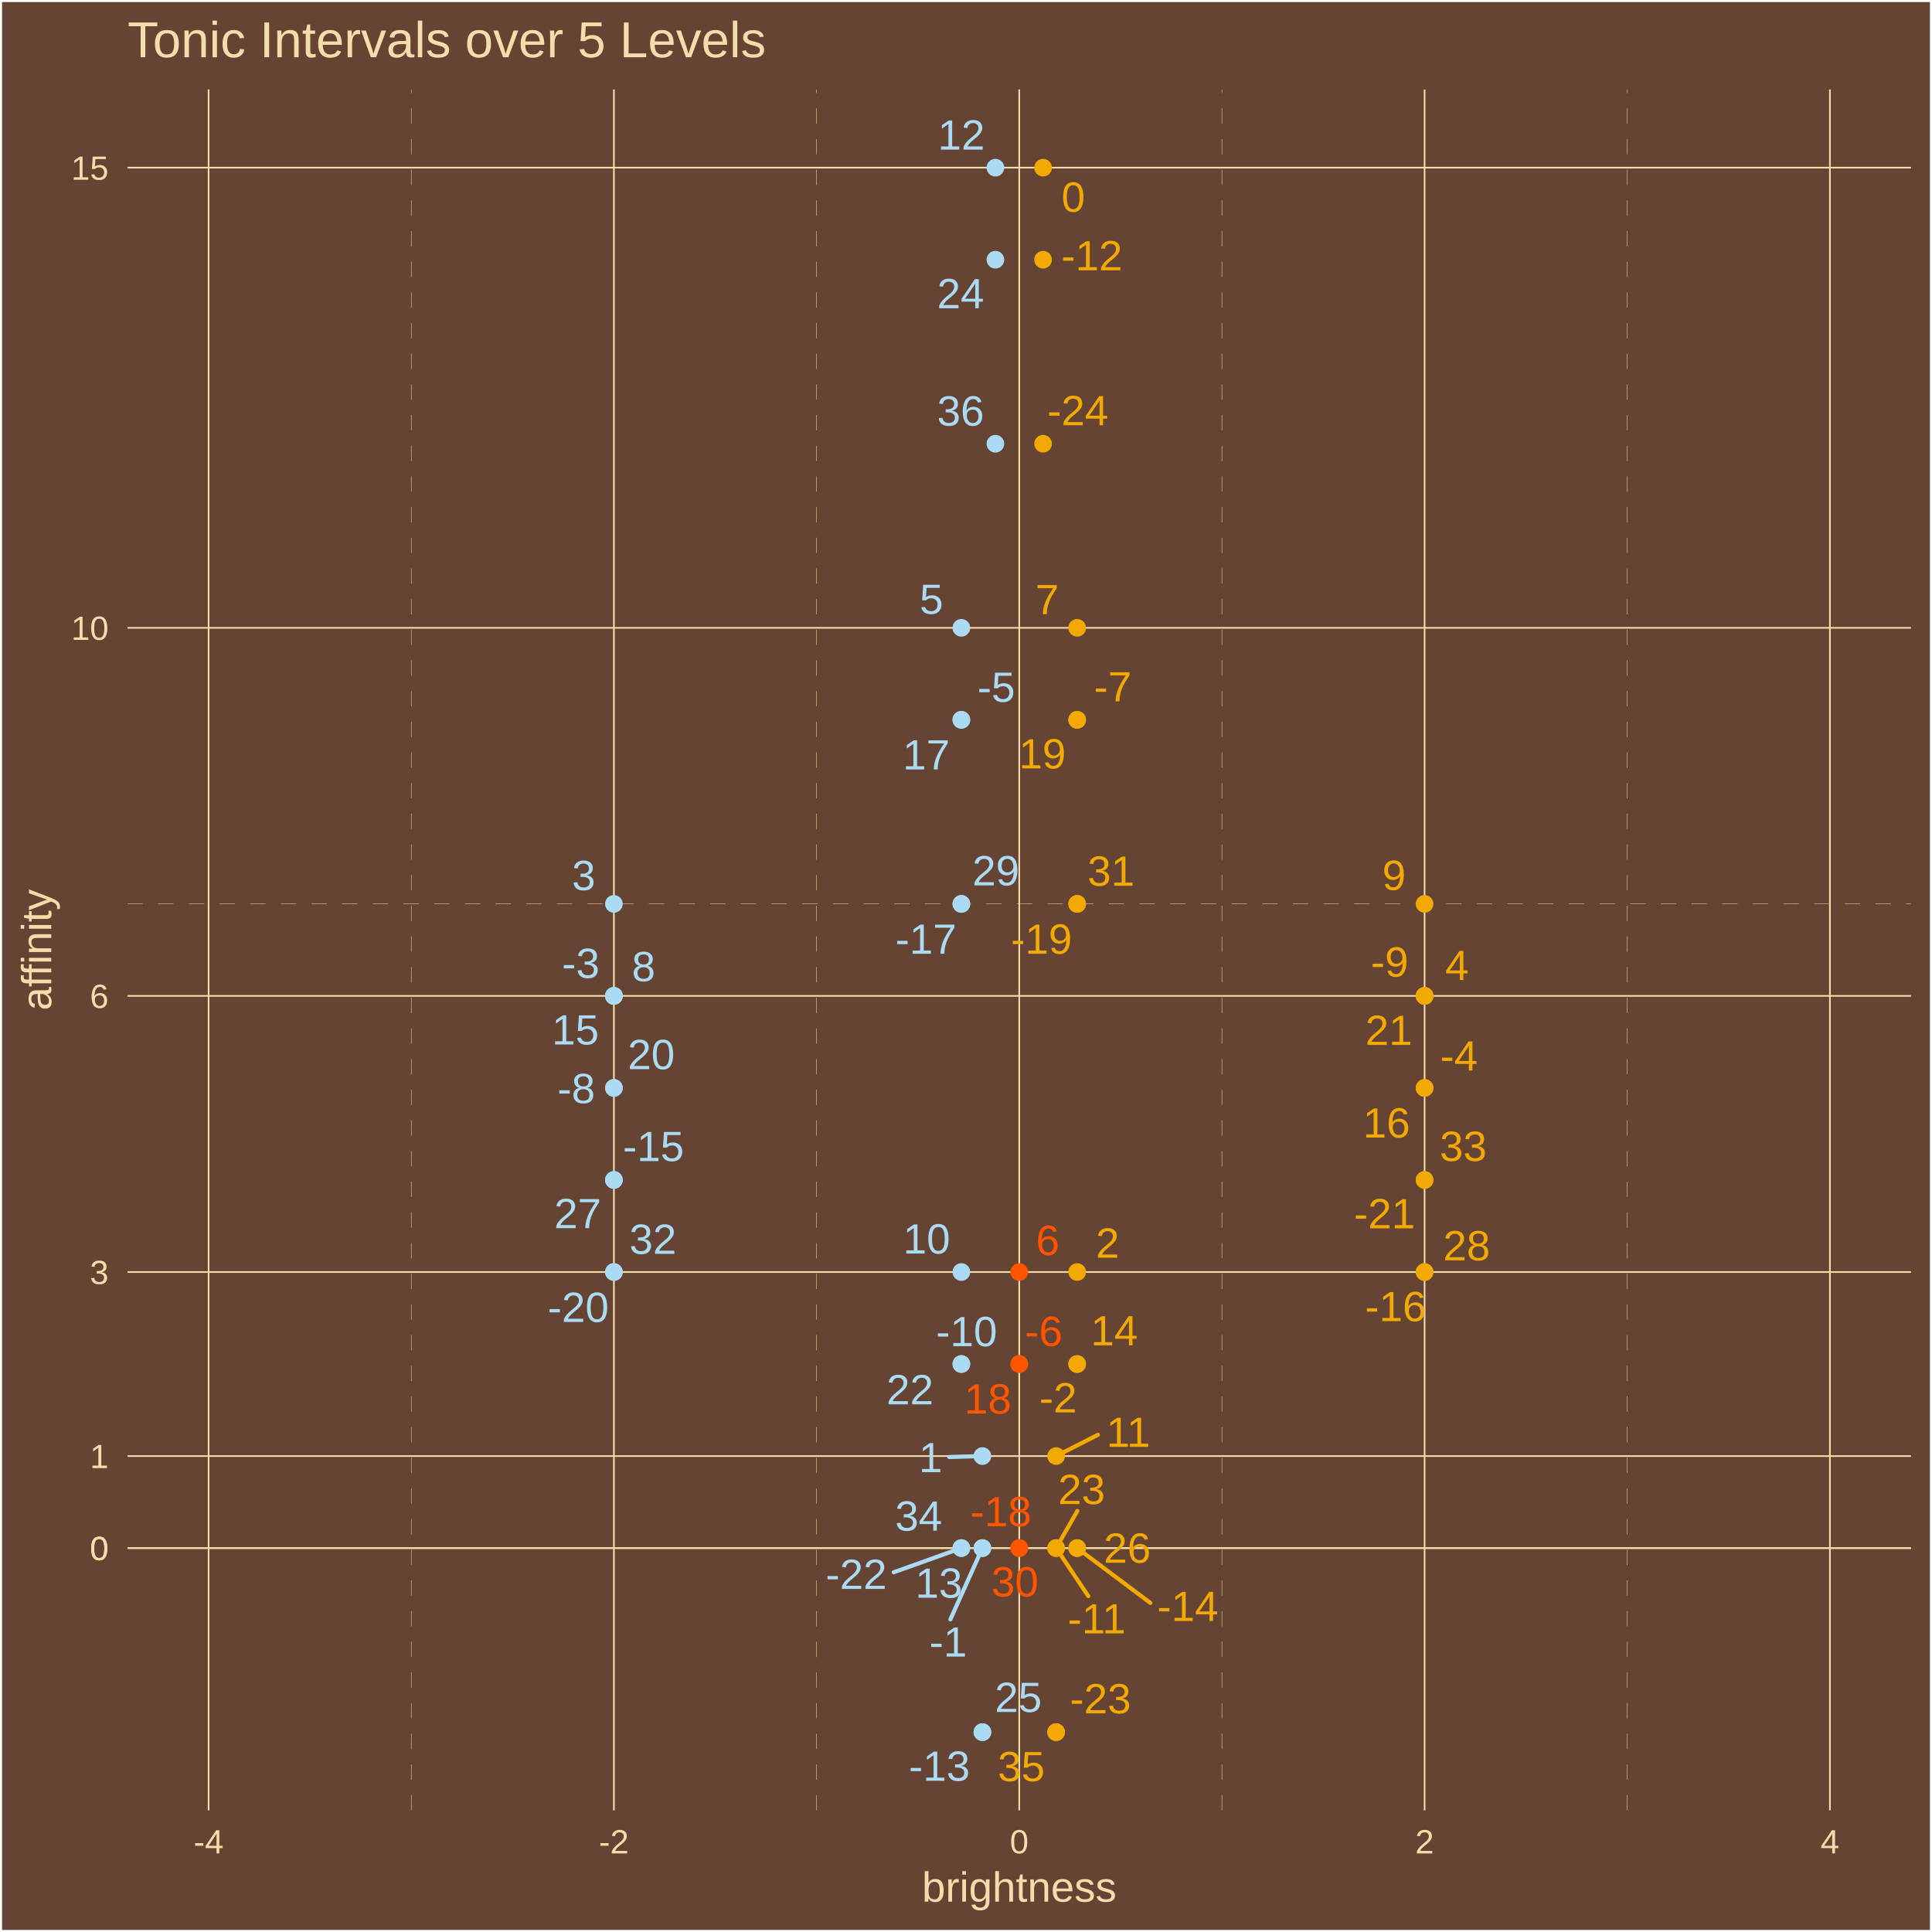
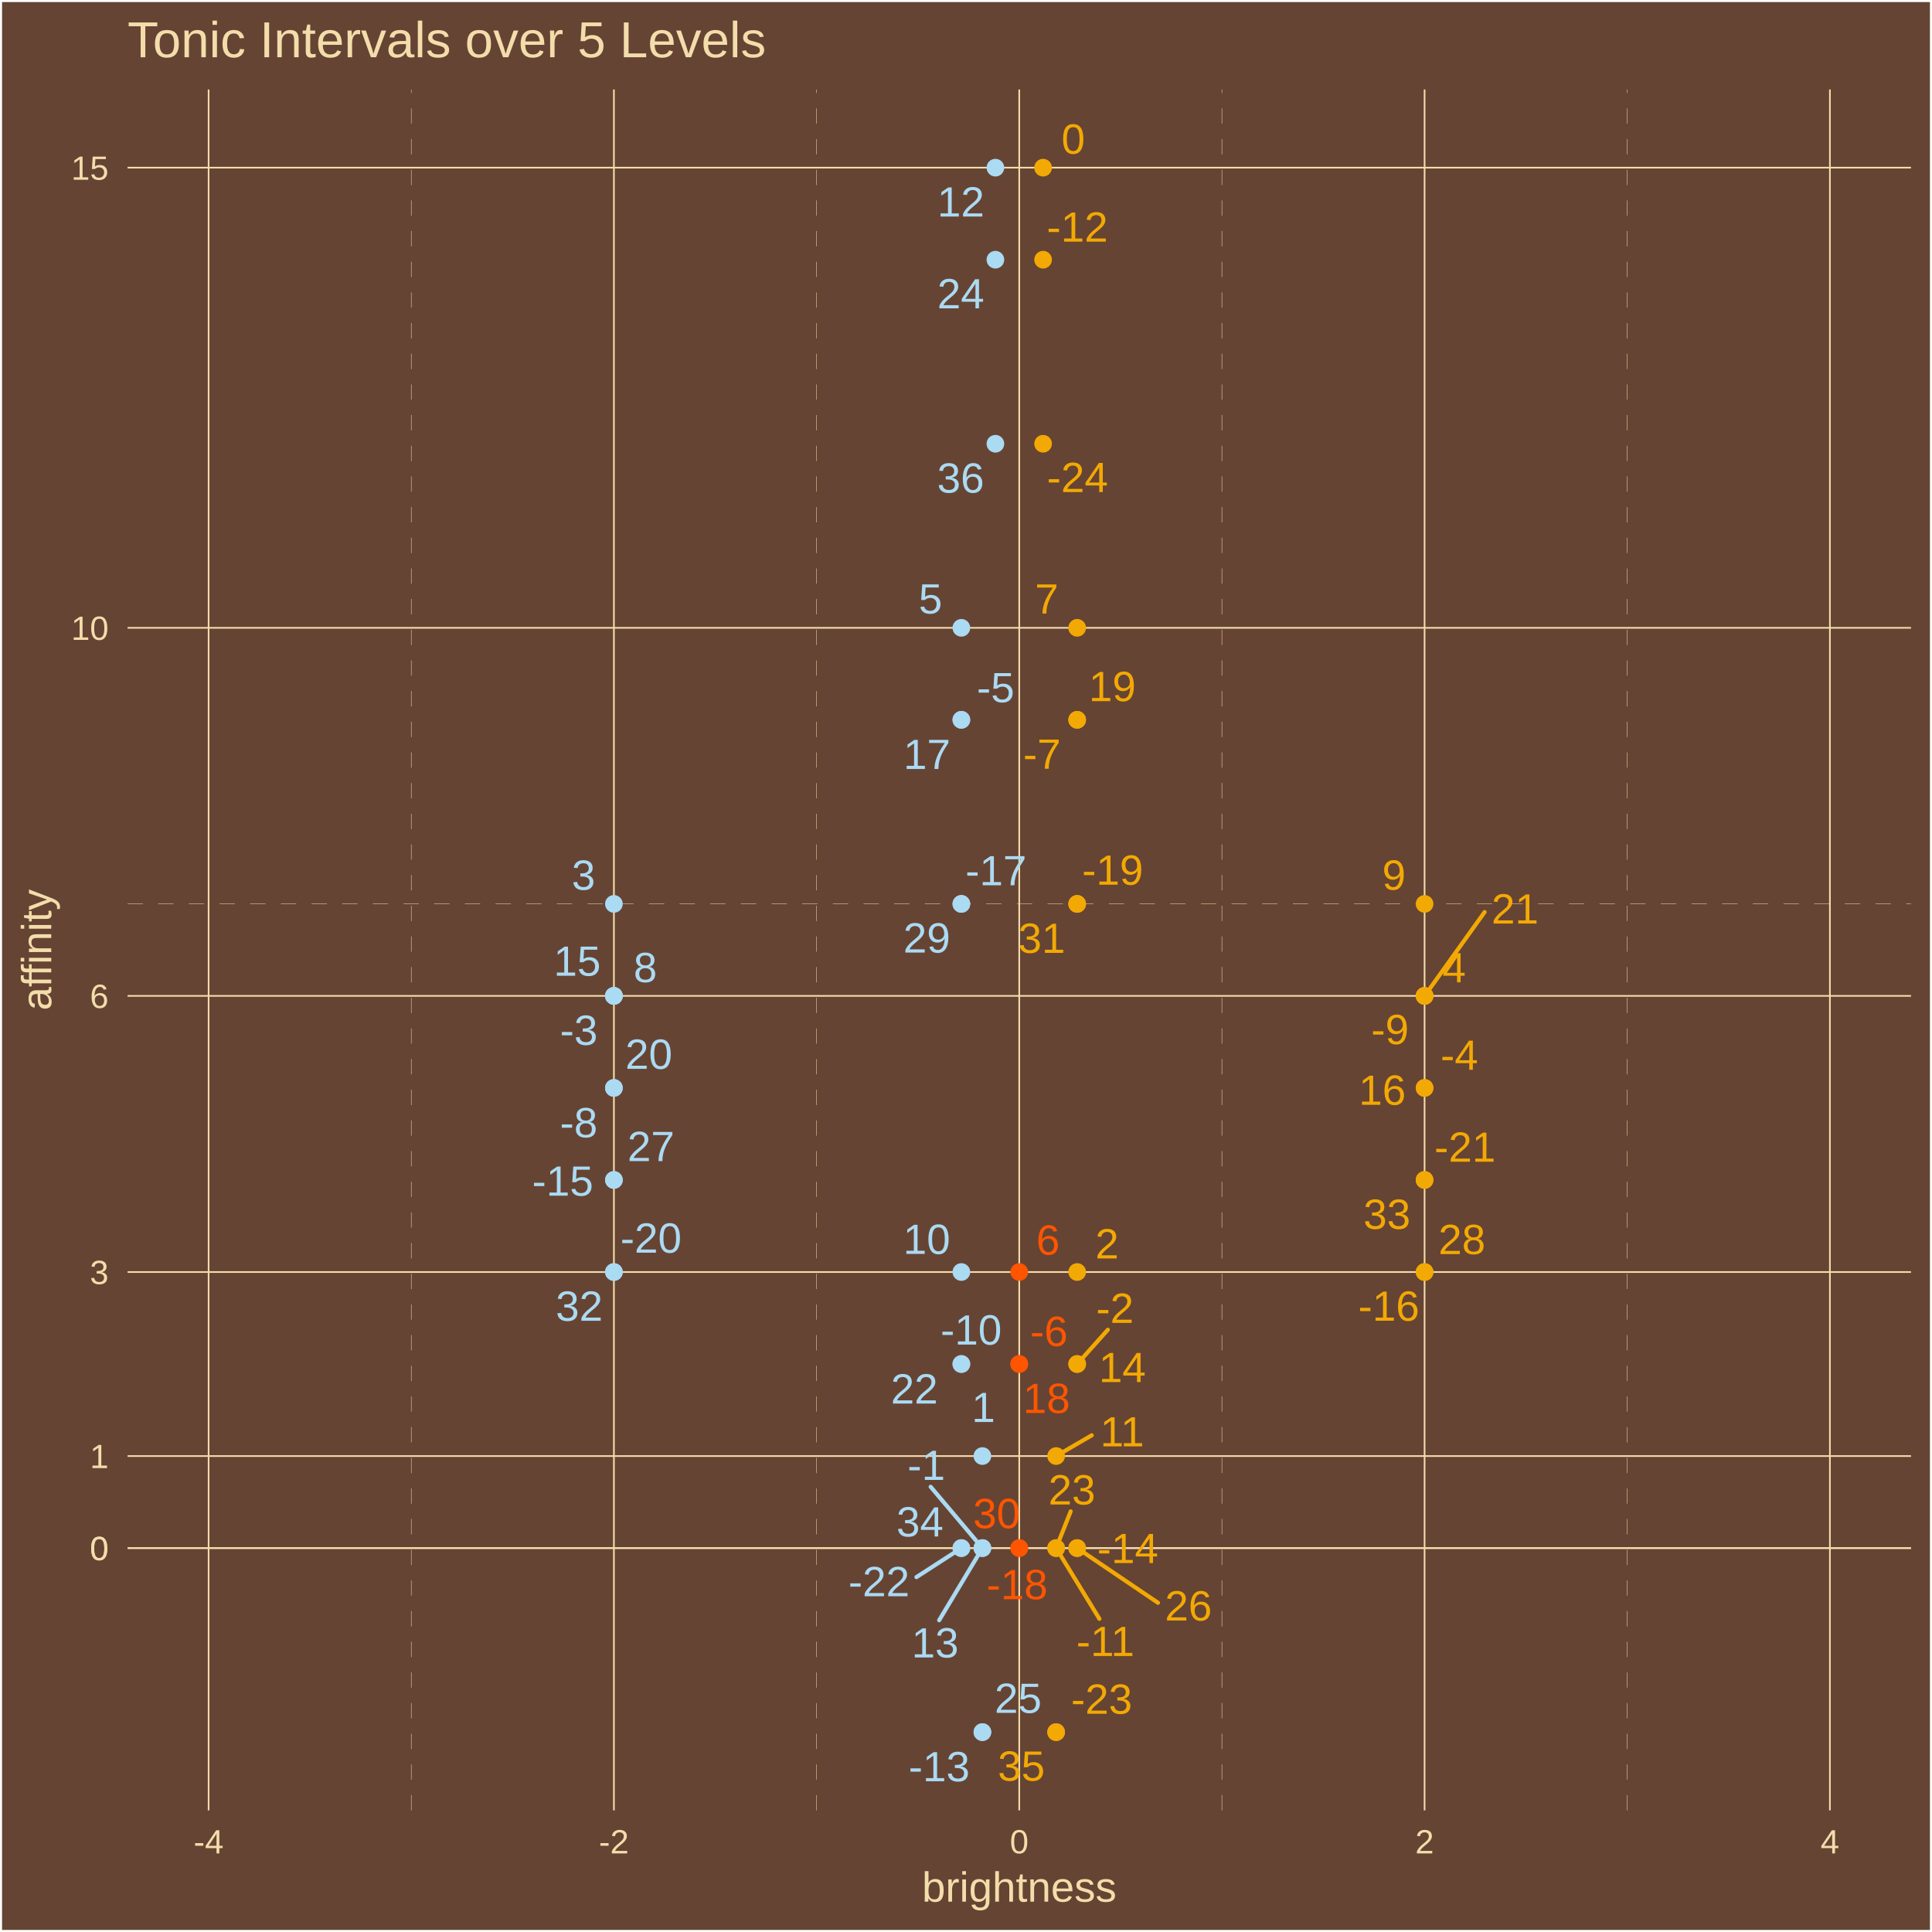
<svg xmlns="http://www.w3.org/2000/svg" class="svglite" width="504.00pt" height="504.00pt" viewBox="0 0 504.00 504.00">
  <defs>
    <style type="text/css">
    .svglite line, .svglite polyline, .svglite polygon, .svglite path, .svglite rect, .svglite circle {
      fill: none;
      stroke: #000000;
      stroke-linecap: round;
      stroke-linejoin: round;
      stroke-miterlimit: 10.00;
    }
    .svglite text {
      white-space: pre;
    }
  </style>
  </defs>
  <rect width="100%" height="100%" style="stroke: none; fill: #664433;" />
  <defs>
    <clipPath id="cpMC4wMHw1MDQuMDB8MC4wMHw1MDQuMDA=">
      <rect x="0.00" y="0.00" width="504.00" height="504.00" />
    </clipPath>
  </defs>
  <g clip-path="url(#cpMC4wMHw1MDQuMDB8MC4wMHw1MDQuMDA=)">
    <rect x="0.00" y="0" width="504.00" height="504.00" style="stroke-width: 1.07; stroke: #FFFFFF; fill: #664433;" />
  </g>
  <defs>
    <clipPath id="cpMzMuMjd8NDk4LjUyfDIzLjM0fDQ3Mi4yNw==">
      <rect x="33.27" y="23.34" width="465.25" height="448.93" />
    </clipPath>
  </defs>
  <g clip-path="url(#cpMzMuMjd8NDk4LjUyfDIzLjM0fDQ3Mi4yNw==)">
    <rect x="33.27" y="23.34" width="465.25" height="448.93" style="stroke-width: 1.07; stroke: none; fill: #664433;" />
    <polyline points="33.27,235.80 498.52,235.80 " style="stroke-width: 0.11; stroke: #F3DDAB; stroke-dasharray: 4.00,4.00; stroke-linecap: butt;" />
    <polyline points="107.29,472.27 107.29,23.34 " style="stroke-width: 0.11; stroke: #F3DDAB; stroke-dasharray: 4.00,4.00; stroke-linecap: butt;" />
    <polyline points="213.02,472.27 213.02,23.34 " style="stroke-width: 0.11; stroke: #F3DDAB; stroke-dasharray: 4.00,4.00; stroke-linecap: butt;" />
    <polyline points="318.76,472.27 318.76,23.34 " style="stroke-width: 0.11; stroke: #F3DDAB; stroke-dasharray: 4.00,4.00; stroke-linecap: butt;" />
    <polyline points="424.50,472.27 424.50,23.34 " style="stroke-width: 0.11; stroke: #F3DDAB; stroke-dasharray: 4.00,4.00; stroke-linecap: butt;" />
    <polyline points="33.27,403.85 498.52,403.85 " style="stroke-width: 0.43; stroke: #F3DDAB; stroke-linecap: butt;" />
    <polyline points="33.27,403.85 498.52,403.85 " style="stroke-width: 0.43; stroke: #F3DDAB; stroke-linecap: butt;" />
    <polyline points="33.27,379.84 498.52,379.84 " style="stroke-width: 0.43; stroke: #F3DDAB; stroke-linecap: butt;" />
    <polyline points="33.27,331.83 498.52,331.83 " style="stroke-width: 0.43; stroke: #F3DDAB; stroke-linecap: butt;" />
    <polyline points="33.27,259.80 498.52,259.80 " style="stroke-width: 0.43; stroke: #F3DDAB; stroke-linecap: butt;" />
    <polyline points="33.27,163.78 498.52,163.78 " style="stroke-width: 0.43; stroke: #F3DDAB; stroke-linecap: butt;" />
    <polyline points="33.27,43.74 498.52,43.74 " style="stroke-width: 0.43; stroke: #F3DDAB; stroke-linecap: butt;" />
    <polyline points="54.42,472.27 54.42,23.34 " style="stroke-width: 0.43; stroke: #F3DDAB; stroke-linecap: butt;" />
    <polyline points="160.15,472.27 160.15,23.34 " style="stroke-width: 0.43; stroke: #F3DDAB; stroke-linecap: butt;" />
    <polyline points="265.89,472.27 265.89,23.34 " style="stroke-width: 0.43; stroke: #F3DDAB; stroke-linecap: butt;" />
    <polyline points="371.63,472.27 371.63,23.34 " style="stroke-width: 0.43; stroke: #F3DDAB; stroke-linecap: butt;" />
    <polyline points="477.37,472.27 477.37,23.34 " style="stroke-width: 0.43; stroke: #F3DDAB; stroke-linecap: butt;" />
    <circle cx="272.11" cy="115.76" r="1.95" style="stroke-width: 0.71; stroke: #F3A904; fill: #F3A904;" />
    <circle cx="275.51" cy="451.86" r="1.95" style="stroke-width: 0.71; stroke: #F3A904; fill: #F3A904;" />
    <circle cx="250.79" cy="403.85" r="1.95" style="stroke-width: 0.71; stroke: #ABDAF3; fill: #ABDAF3;" />
    <circle cx="371.63" cy="307.82" r="1.95" style="stroke-width: 0.71; stroke: #F3A904; fill: #F3A904;" />
    <circle cx="160.15" cy="331.83" r="1.95" style="stroke-width: 0.71; stroke: #ABDAF3; fill: #ABDAF3;" />
    <circle cx="281.00" cy="235.80" r="1.95" style="stroke-width: 0.71; stroke: #F3A904; fill: #F3A904;" />
    <circle cx="265.89" cy="403.85" r="1.95" style="stroke-width: 0.71; stroke: #FF5500; fill: #FF5500;" />
    <circle cx="250.79" cy="235.80" r="1.95" style="stroke-width: 0.71; stroke: #ABDAF3; fill: #ABDAF3;" />
    <circle cx="371.63" cy="331.83" r="1.95" style="stroke-width: 0.71; stroke: #F3A904; fill: #F3A904;" />
    <circle cx="160.15" cy="307.82" r="1.95" style="stroke-width: 0.71; stroke: #ABDAF3; fill: #ABDAF3;" />
    <circle cx="281.00" cy="403.85" r="1.95" style="stroke-width: 0.71; stroke: #F3A904; fill: #F3A904;" />
    <circle cx="256.28" cy="451.86" r="1.95" style="stroke-width: 0.71; stroke: #ABDAF3; fill: #ABDAF3;" />
    <circle cx="272.11" cy="67.75" r="1.95" style="stroke-width: 0.71; stroke: #F3A904; fill: #F3A904;" />
    <circle cx="275.51" cy="403.85" r="1.95" style="stroke-width: 0.71; stroke: #F3A904; fill: #F3A904;" />
    <circle cx="250.79" cy="355.83" r="1.95" style="stroke-width: 0.71; stroke: #ABDAF3; fill: #ABDAF3;" />
    <circle cx="371.63" cy="259.80" r="1.95" style="stroke-width: 0.71; stroke: #F3A904; fill: #F3A904;" />
    <circle cx="160.15" cy="283.81" r="1.95" style="stroke-width: 0.71; stroke: #ABDAF3; fill: #ABDAF3;" />
    <circle cx="281.00" cy="187.78" r="1.95" style="stroke-width: 0.71; stroke: #F3A904; fill: #F3A904;" />
    <circle cx="265.89" cy="355.83" r="1.95" style="stroke-width: 0.71; stroke: #FF5500; fill: #FF5500;" />
    <circle cx="250.79" cy="187.78" r="1.95" style="stroke-width: 0.71; stroke: #ABDAF3; fill: #ABDAF3;" />
    <circle cx="371.63" cy="283.81" r="1.95" style="stroke-width: 0.71; stroke: #F3A904; fill: #F3A904;" />
    <circle cx="160.15" cy="259.80" r="1.95" style="stroke-width: 0.71; stroke: #ABDAF3; fill: #ABDAF3;" />
    <circle cx="281.00" cy="355.83" r="1.95" style="stroke-width: 0.71; stroke: #F3A904; fill: #F3A904;" />
    <circle cx="256.28" cy="403.85" r="1.95" style="stroke-width: 0.71; stroke: #ABDAF3; fill: #ABDAF3;" />
    <circle cx="272.11" cy="43.74" r="1.95" style="stroke-width: 0.71; stroke: #F3A904; fill: #F3A904;" />
    <circle cx="256.28" cy="379.84" r="1.95" style="stroke-width: 0.71; stroke: #ABDAF3; fill: #ABDAF3;" />
    <circle cx="281.00" cy="331.83" r="1.95" style="stroke-width: 0.71; stroke: #F3A904; fill: #F3A904;" />
    <circle cx="160.15" cy="235.80" r="1.95" style="stroke-width: 0.71; stroke: #ABDAF3; fill: #ABDAF3;" />
    <circle cx="371.63" cy="259.80" r="1.95" style="stroke-width: 0.71; stroke: #F3A904; fill: #F3A904;" />
    <circle cx="250.79" cy="163.78" r="1.95" style="stroke-width: 0.71; stroke: #ABDAF3; fill: #ABDAF3;" />
    <circle cx="265.89" cy="331.83" r="1.95" style="stroke-width: 0.71; stroke: #FF5500; fill: #FF5500;" />
    <circle cx="281.00" cy="163.78" r="1.95" style="stroke-width: 0.71; stroke: #F3A904; fill: #F3A904;" />
    <circle cx="160.15" cy="259.80" r="1.95" style="stroke-width: 0.71; stroke: #ABDAF3; fill: #ABDAF3;" />
    <circle cx="371.63" cy="235.80" r="1.95" style="stroke-width: 0.71; stroke: #F3A904; fill: #F3A904;" />
    <circle cx="250.79" cy="331.83" r="1.95" style="stroke-width: 0.71; stroke: #ABDAF3; fill: #ABDAF3;" />
    <circle cx="275.51" cy="379.84" r="1.95" style="stroke-width: 0.71; stroke: #F3A904; fill: #F3A904;" />
    <circle cx="259.67" cy="43.74" r="1.95" style="stroke-width: 0.71; stroke: #ABDAF3; fill: #ABDAF3;" />
    <circle cx="256.28" cy="403.85" r="1.95" style="stroke-width: 0.71; stroke: #ABDAF3; fill: #ABDAF3;" />
    <circle cx="281.00" cy="355.83" r="1.95" style="stroke-width: 0.71; stroke: #F3A904; fill: #F3A904;" />
    <circle cx="160.15" cy="259.80" r="1.95" style="stroke-width: 0.71; stroke: #ABDAF3; fill: #ABDAF3;" />
    <circle cx="371.63" cy="283.81" r="1.95" style="stroke-width: 0.71; stroke: #F3A904; fill: #F3A904;" />
    <circle cx="250.79" cy="187.78" r="1.95" style="stroke-width: 0.71; stroke: #ABDAF3; fill: #ABDAF3;" />
    <circle cx="265.89" cy="355.83" r="1.95" style="stroke-width: 0.71; stroke: #FF5500; fill: #FF5500;" />
    <circle cx="281.00" cy="187.78" r="1.95" style="stroke-width: 0.71; stroke: #F3A904; fill: #F3A904;" />
    <circle cx="160.15" cy="283.81" r="1.95" style="stroke-width: 0.71; stroke: #ABDAF3; fill: #ABDAF3;" />
    <circle cx="371.63" cy="259.80" r="1.95" style="stroke-width: 0.71; stroke: #F3A904; fill: #F3A904;" />
    <circle cx="250.79" cy="355.83" r="1.95" style="stroke-width: 0.71; stroke: #ABDAF3; fill: #ABDAF3;" />
    <circle cx="275.51" cy="403.85" r="1.95" style="stroke-width: 0.71; stroke: #F3A904; fill: #F3A904;" />
    <circle cx="259.67" cy="67.75" r="1.95" style="stroke-width: 0.71; stroke: #ABDAF3; fill: #ABDAF3;" />
    <circle cx="256.28" cy="451.86" r="1.95" style="stroke-width: 0.71; stroke: #ABDAF3; fill: #ABDAF3;" />
    <circle cx="281.00" cy="403.85" r="1.95" style="stroke-width: 0.71; stroke: #F3A904; fill: #F3A904;" />
    <circle cx="160.15" cy="307.82" r="1.95" style="stroke-width: 0.71; stroke: #ABDAF3; fill: #ABDAF3;" />
    <circle cx="371.63" cy="331.83" r="1.95" style="stroke-width: 0.71; stroke: #F3A904; fill: #F3A904;" />
    <circle cx="250.79" cy="235.80" r="1.95" style="stroke-width: 0.71; stroke: #ABDAF3; fill: #ABDAF3;" />
    <circle cx="265.89" cy="403.85" r="1.95" style="stroke-width: 0.71; stroke: #FF5500; fill: #FF5500;" />
    <circle cx="281.00" cy="235.80" r="1.95" style="stroke-width: 0.71; stroke: #F3A904; fill: #F3A904;" />
    <circle cx="160.15" cy="331.83" r="1.95" style="stroke-width: 0.71; stroke: #ABDAF3; fill: #ABDAF3;" />
    <circle cx="371.63" cy="307.82" r="1.95" style="stroke-width: 0.71; stroke: #F3A904; fill: #F3A904;" />
    <circle cx="250.79" cy="403.85" r="1.95" style="stroke-width: 0.71; stroke: #ABDAF3; fill: #ABDAF3;" />
    <circle cx="275.51" cy="451.86" r="1.95" style="stroke-width: 0.71; stroke: #F3A904; fill: #F3A904;" />
    <circle cx="259.67" cy="115.76" r="1.95" style="stroke-width: 0.71; stroke: #ABDAF3; fill: #ABDAF3;" />
-     <line x1="233.14" y1="410.16" x2="249.72" y2="404.23" style="stroke-width: 1.07; stroke: #ABDAF3;" />
-     <line x1="300.09" y1="418.15" x2="281.90" y2="404.52" style="stroke-width: 1.07; stroke: #F3A904;" />
-     <line x1="283.91" y1="416.38" x2="276.13" y2="404.77" style="stroke-width: 1.07; stroke: #F3A904;" />
-     <line x1="247.93" y1="422.44" x2="255.83" y2="404.86" style="stroke-width: 1.07; stroke: #ABDAF3;" />
-     <line x1="247.63" y1="380.09" x2="255.14" y2="379.87" style="stroke-width: 1.07; stroke: #ABDAF3;" />
-     <line x1="286.41" y1="374.30" x2="276.52" y2="379.33" style="stroke-width: 1.07; stroke: #F3A904;" />
-     <line x1="281.05" y1="394.16" x2="276.06" y2="402.88" style="stroke-width: 1.07; stroke: #F3A904;" />
-     <text x="281.17" y="110.93" text-anchor="middle" style="font-size: 11.04px;fill: #F3A904; font-family: &quot;Arial&quot;;" textLength="15.94px" lengthAdjust="spacingAndGlyphs">-24</text>
-     <text x="287.07" y="446.96" text-anchor="middle" style="font-size: 11.04px;fill: #F3A904; font-family: &quot;Arial&quot;;" textLength="15.94px" lengthAdjust="spacingAndGlyphs">-23</text>
-     <text x="223.37" y="414.51" text-anchor="middle" style="font-size: 11.04px;fill: #ABDAF3; font-family: &quot;Arial&quot;;" textLength="15.94px" lengthAdjust="spacingAndGlyphs">-22</text>
-     <text x="361.18" y="320.43" text-anchor="middle" style="font-size: 11.04px;fill: #F3A904; font-family: &quot;Arial&quot;;" textLength="15.94px" lengthAdjust="spacingAndGlyphs">-21</text>
-     <text x="150.84" y="344.85" text-anchor="middle" style="font-size: 11.04px;fill: #ABDAF3; font-family: &quot;Arial&quot;;" textLength="15.94px" lengthAdjust="spacingAndGlyphs">-20</text>
-     <text x="271.70" y="248.80" text-anchor="middle" style="font-size: 11.04px;fill: #F3A904; font-family: &quot;Arial&quot;;" textLength="15.94px" lengthAdjust="spacingAndGlyphs">-19</text>
-     <text x="261.10" y="398.15" text-anchor="middle" style="font-size: 11.04px;fill: #FF5500; font-family: &quot;Arial&quot;;" textLength="15.94px" lengthAdjust="spacingAndGlyphs">-18</text>
-     <text x="241.54" y="248.80" text-anchor="middle" style="font-size: 11.04px;fill: #ABDAF3; font-family: &quot;Arial&quot;;" textLength="15.94px" lengthAdjust="spacingAndGlyphs">-17</text>
-     <text x="364.06" y="344.66" text-anchor="middle" style="font-size: 11.04px;fill: #F3A904; font-family: &quot;Arial&quot;;" textLength="15.94px" lengthAdjust="spacingAndGlyphs">-16</text>
-     <text x="170.46" y="302.88" text-anchor="middle" style="font-size: 11.04px;fill: #ABDAF3; font-family: &quot;Arial&quot;;" textLength="15.94px" lengthAdjust="spacingAndGlyphs">-15</text>
-     <text x="309.86" y="422.87" text-anchor="middle" style="font-size: 11.04px;fill: #F3A904; font-family: &quot;Arial&quot;;" textLength="15.94px" lengthAdjust="spacingAndGlyphs">-14</text>
-     <text x="245.06" y="464.55" text-anchor="middle" style="font-size: 11.04px;fill: #ABDAF3; font-family: &quot;Arial&quot;;" textLength="15.94px" lengthAdjust="spacingAndGlyphs">-13</text>
-     <text x="284.83" y="70.52" text-anchor="middle" style="font-size: 11.04px;fill: #F3A904; font-family: &quot;Arial&quot;;" textLength="15.94px" lengthAdjust="spacingAndGlyphs">-12</text>
-     <text x="286.09" y="426.10" text-anchor="middle" style="font-size: 11.04px;fill: #F3A904; font-family: &quot;Arial&quot;;" textLength="15.94px" lengthAdjust="spacingAndGlyphs">-11</text>
-     <text x="252.15" y="351.18" text-anchor="middle" style="font-size: 11.04px;fill: #ABDAF3; font-family: &quot;Arial&quot;;" textLength="15.94px" lengthAdjust="spacingAndGlyphs">-10</text>
-     <text x="362.51" y="254.77" text-anchor="middle" style="font-size: 11.04px;fill: #F3A904; font-family: &quot;Arial&quot;;" textLength="9.81px" lengthAdjust="spacingAndGlyphs">-9</text>
-     <text x="150.34" y="287.77" text-anchor="middle" style="font-size: 11.04px;fill: #ABDAF3; font-family: &quot;Arial&quot;;" textLength="9.81px" lengthAdjust="spacingAndGlyphs">-8</text>
-     <text x="290.28" y="182.97" text-anchor="middle" style="font-size: 11.04px;fill: #F3A904; font-family: &quot;Arial&quot;;" textLength="9.81px" lengthAdjust="spacingAndGlyphs">-7</text>
-     <text x="272.26" y="351.14" text-anchor="middle" style="font-size: 11.04px;fill: #FF5500; font-family: &quot;Arial&quot;;" textLength="9.81px" lengthAdjust="spacingAndGlyphs">-6</text>
-     <text x="259.88" y="183.08" text-anchor="middle" style="font-size: 11.04px;fill: #ABDAF3; font-family: &quot;Arial&quot;;" textLength="9.81px" lengthAdjust="spacingAndGlyphs">-5</text>
-     <text x="380.59" y="279.27" text-anchor="middle" style="font-size: 11.04px;fill: #F3A904; font-family: &quot;Arial&quot;;" textLength="9.81px" lengthAdjust="spacingAndGlyphs">-4</text>
-     <text x="151.50" y="255.12" text-anchor="middle" style="font-size: 11.04px;fill: #ABDAF3; font-family: &quot;Arial&quot;;" textLength="9.81px" lengthAdjust="spacingAndGlyphs">-3</text>
-     <text x="276.03" y="368.46" text-anchor="middle" style="font-size: 11.04px;fill: #F3A904; font-family: &quot;Arial&quot;;" textLength="9.81px" lengthAdjust="spacingAndGlyphs">-2</text>
-     <text x="247.34" y="432.15" text-anchor="middle" style="font-size: 11.04px;fill: #ABDAF3; font-family: &quot;Arial&quot;;" textLength="9.81px" lengthAdjust="spacingAndGlyphs">-1</text>
-     <text x="279.98" y="55.24" text-anchor="middle" style="font-size: 11.04px;fill: #F3A904; font-family: &quot;Arial&quot;;" textLength="6.13px" lengthAdjust="spacingAndGlyphs">0</text>
-     <text x="242.76" y="384.05" text-anchor="middle" style="font-size: 11.04px;fill: #ABDAF3; font-family: &quot;Arial&quot;;" textLength="6.13px" lengthAdjust="spacingAndGlyphs">1</text>
-     <text x="288.93" y="328.09" text-anchor="middle" style="font-size: 11.04px;fill: #F3A904; font-family: &quot;Arial&quot;;" textLength="6.13px" lengthAdjust="spacingAndGlyphs">2</text>
-     <text x="152.26" y="232.20" text-anchor="middle" style="font-size: 11.04px;fill: #ABDAF3; font-family: &quot;Arial&quot;;" textLength="6.13px" lengthAdjust="spacingAndGlyphs">3</text>
-     <text x="380.07" y="255.66" text-anchor="middle" style="font-size: 11.04px;fill: #F3A904; font-family: &quot;Arial&quot;;" textLength="6.13px" lengthAdjust="spacingAndGlyphs">4</text>
-     <text x="242.98" y="160.13" text-anchor="middle" style="font-size: 11.04px;fill: #ABDAF3; font-family: &quot;Arial&quot;;" textLength="6.13px" lengthAdjust="spacingAndGlyphs">5</text>
-     <text x="273.31" y="327.41" text-anchor="middle" style="font-size: 11.04px;fill: #FF5500; font-family: &quot;Arial&quot;;" textLength="6.13px" lengthAdjust="spacingAndGlyphs">6</text>
-     <text x="273.16" y="160.22" text-anchor="middle" style="font-size: 11.04px;fill: #F3A904; font-family: &quot;Arial&quot;;" textLength="6.13px" lengthAdjust="spacingAndGlyphs">7</text>
-     <text x="167.89" y="255.96" text-anchor="middle" style="font-size: 11.04px;fill: #ABDAF3; font-family: &quot;Arial&quot;;" textLength="6.13px" lengthAdjust="spacingAndGlyphs">8</text>
-     <text x="363.66" y="232.16" text-anchor="middle" style="font-size: 11.04px;fill: #F3A904; font-family: &quot;Arial&quot;;" textLength="6.13px" lengthAdjust="spacingAndGlyphs">9</text>
-     <text x="241.73" y="327.01" text-anchor="middle" style="font-size: 11.04px;fill: #ABDAF3; font-family: &quot;Arial&quot;;" textLength="12.27px" lengthAdjust="spacingAndGlyphs">10</text>
-     <text x="294.34" y="377.43" text-anchor="middle" style="font-size: 11.04px;fill: #F3A904; font-family: &quot;Arial&quot;;" textLength="12.27px" lengthAdjust="spacingAndGlyphs">11</text>
-     <text x="250.78" y="39.02" text-anchor="middle" style="font-size: 11.04px;fill: #ABDAF3; font-family: &quot;Arial&quot;;" textLength="12.27px" lengthAdjust="spacingAndGlyphs">12</text>
-     <text x="244.91" y="416.80" text-anchor="middle" style="font-size: 11.04px;fill: #ABDAF3; font-family: &quot;Arial&quot;;" textLength="12.27px" lengthAdjust="spacingAndGlyphs">13</text>
-     <text x="290.68" y="350.95" text-anchor="middle" style="font-size: 11.04px;fill: #F3A904; font-family: &quot;Arial&quot;;" textLength="12.27px" lengthAdjust="spacingAndGlyphs">14</text>
-     <text x="150.10" y="272.47" text-anchor="middle" style="font-size: 11.04px;fill: #ABDAF3; font-family: &quot;Arial&quot;;" textLength="12.27px" lengthAdjust="spacingAndGlyphs">15</text>
-     <text x="361.71" y="296.75" text-anchor="middle" style="font-size: 11.04px;fill: #F3A904; font-family: &quot;Arial&quot;;" textLength="12.27px" lengthAdjust="spacingAndGlyphs">16</text>
-     <text x="241.63" y="200.73" text-anchor="middle" style="font-size: 11.04px;fill: #ABDAF3; font-family: &quot;Arial&quot;;" textLength="12.27px" lengthAdjust="spacingAndGlyphs">17</text>
-     <text x="257.71" y="368.75" text-anchor="middle" style="font-size: 11.04px;fill: #FF5500; font-family: &quot;Arial&quot;;" textLength="12.27px" lengthAdjust="spacingAndGlyphs">18</text>
-     <text x="271.92" y="200.46" text-anchor="middle" style="font-size: 11.04px;fill: #F3A904; font-family: &quot;Arial&quot;;" textLength="12.27px" lengthAdjust="spacingAndGlyphs">19</text>
-     <text x="169.89" y="278.91" text-anchor="middle" style="font-size: 11.04px;fill: #ABDAF3; font-family: &quot;Arial&quot;;" textLength="12.27px" lengthAdjust="spacingAndGlyphs">20</text>
-     <text x="362.30" y="272.59" text-anchor="middle" style="font-size: 11.04px;fill: #F3A904; font-family: &quot;Arial&quot;;" textLength="12.27px" lengthAdjust="spacingAndGlyphs">21</text>
-     <text x="237.38" y="366.34" text-anchor="middle" style="font-size: 11.04px;fill: #ABDAF3; font-family: &quot;Arial&quot;;" textLength="12.27px" lengthAdjust="spacingAndGlyphs">22</text>
-     <text x="282.16" y="392.36" text-anchor="middle" style="font-size: 11.04px;fill: #F3A904; font-family: &quot;Arial&quot;;" textLength="12.27px" lengthAdjust="spacingAndGlyphs">23</text>
-     <text x="250.59" y="80.41" text-anchor="middle" style="font-size: 11.04px;fill: #ABDAF3; font-family: &quot;Arial&quot;;" textLength="12.27px" lengthAdjust="spacingAndGlyphs">24</text>
-     <text x="265.64" y="446.60" text-anchor="middle" style="font-size: 11.04px;fill: #ABDAF3; font-family: &quot;Arial&quot;;" textLength="12.27px" lengthAdjust="spacingAndGlyphs">25</text>
-     <text x="294.07" y="407.67" text-anchor="middle" style="font-size: 11.04px;fill: #F3A904; font-family: &quot;Arial&quot;;" textLength="12.27px" lengthAdjust="spacingAndGlyphs">26</text>
-     <text x="150.71" y="320.40" text-anchor="middle" style="font-size: 11.04px;fill: #ABDAF3; font-family: &quot;Arial&quot;;" textLength="12.27px" lengthAdjust="spacingAndGlyphs">27</text>
-     <text x="382.60" y="328.78" text-anchor="middle" style="font-size: 11.04px;fill: #F3A904; font-family: &quot;Arial&quot;;" textLength="12.27px" lengthAdjust="spacingAndGlyphs">28</text>
-     <text x="259.79" y="230.96" text-anchor="middle" style="font-size: 11.04px;fill: #ABDAF3; font-family: &quot;Arial&quot;;" textLength="12.27px" lengthAdjust="spacingAndGlyphs">29</text>
-     <text x="264.76" y="416.47" text-anchor="middle" style="font-size: 11.04px;fill: #FF5500; font-family: &quot;Arial&quot;;" textLength="12.27px" lengthAdjust="spacingAndGlyphs">30</text>
-     <text x="289.83" y="231.06" text-anchor="middle" style="font-size: 11.04px;fill: #F3A904; font-family: &quot;Arial&quot;;" textLength="12.27px" lengthAdjust="spacingAndGlyphs">31</text>
-     <text x="170.32" y="327.09" text-anchor="middle" style="font-size: 11.04px;fill: #ABDAF3; font-family: &quot;Arial&quot;;" textLength="12.27px" lengthAdjust="spacingAndGlyphs">32</text>
-     <text x="381.71" y="302.86" text-anchor="middle" style="font-size: 11.04px;fill: #F3A904; font-family: &quot;Arial&quot;;" textLength="12.27px" lengthAdjust="spacingAndGlyphs">33</text>
-     <text x="239.64" y="399.30" text-anchor="middle" style="font-size: 11.04px;fill: #ABDAF3; font-family: &quot;Arial&quot;;" textLength="12.27px" lengthAdjust="spacingAndGlyphs">34</text>
-     <text x="266.42" y="464.66" text-anchor="middle" style="font-size: 11.04px;fill: #F3A904; font-family: &quot;Arial&quot;;" textLength="12.27px" lengthAdjust="spacingAndGlyphs">35</text>
-     <text x="250.59" y="111.03" text-anchor="middle" style="font-size: 11.04px;fill: #ABDAF3; font-family: &quot;Arial&quot;;" textLength="12.27px" lengthAdjust="spacingAndGlyphs">36</text>
+     <line x1="239.08" y1="411.42" x2="249.84" y2="404.46" style="stroke-width: 1.07; stroke: #ABDAF3;" />
+     <line x1="286.80" y1="422.30" x2="276.09" y2="404.79" style="stroke-width: 1.07; stroke: #F3A904;" />
+     <line x1="289.00" y1="346.89" x2="281.75" y2="355.00" style="stroke-width: 1.07; stroke: #F3A904;" />
+     <line x1="242.78" y1="387.86" x2="255.56" y2="402.99" style="stroke-width: 1.07; stroke: #ABDAF3;" />
+     <line x1="284.80" y1="374.43" x2="276.48" y2="379.27" style="stroke-width: 1.07; stroke: #F3A904;" />
+     <line x1="245.00" y1="422.67" x2="255.71" y2="404.80" style="stroke-width: 1.07; stroke: #ABDAF3;" />
+     <line x1="387.29" y1="237.93" x2="372.28" y2="258.90" style="stroke-width: 1.07; stroke: #F3A904;" />
+     <line x1="279.31" y1="394.27" x2="275.91" y2="402.82" style="stroke-width: 1.07; stroke: #F3A904;" />
+     <line x1="302.09" y1="418.12" x2="281.93" y2="404.48" style="stroke-width: 1.07; stroke: #F3A904;" />
+     <text x="281.09" y="128.37" text-anchor="middle" style="font-size: 11.04px;fill: #F3A904; font-family: &quot;Arial&quot;;" textLength="15.94px" lengthAdjust="spacingAndGlyphs">-24</text>
+     <text x="287.39" y="447.07" text-anchor="middle" style="font-size: 11.04px;fill: #F3A904; font-family: &quot;Arial&quot;;" textLength="15.94px" lengthAdjust="spacingAndGlyphs">-23</text>
+     <text x="229.31" y="416.41" text-anchor="middle" style="font-size: 11.04px;fill: #ABDAF3; font-family: &quot;Arial&quot;;" textLength="15.94px" lengthAdjust="spacingAndGlyphs">-22</text>
+     <text x="382.17" y="303.06" text-anchor="middle" style="font-size: 11.04px;fill: #F3A904; font-family: &quot;Arial&quot;;" textLength="15.94px" lengthAdjust="spacingAndGlyphs">-21</text>
+     <text x="169.82" y="326.79" text-anchor="middle" style="font-size: 11.04px;fill: #ABDAF3; font-family: &quot;Arial&quot;;" textLength="15.94px" lengthAdjust="spacingAndGlyphs">-20</text>
+     <text x="290.25" y="230.80" text-anchor="middle" style="font-size: 11.04px;fill: #F3A904; font-family: &quot;Arial&quot;;" textLength="15.94px" lengthAdjust="spacingAndGlyphs">-19</text>
+     <text x="265.33" y="417.18" text-anchor="middle" style="font-size: 11.04px;fill: #FF5500; font-family: &quot;Arial&quot;;" textLength="15.94px" lengthAdjust="spacingAndGlyphs">-18</text>
+     <text x="259.82" y="230.94" text-anchor="middle" style="font-size: 11.04px;fill: #ABDAF3; font-family: &quot;Arial&quot;;" textLength="15.94px" lengthAdjust="spacingAndGlyphs">-17</text>
+     <text x="362.30" y="344.54" text-anchor="middle" style="font-size: 11.04px;fill: #F3A904; font-family: &quot;Arial&quot;;" textLength="15.94px" lengthAdjust="spacingAndGlyphs">-16</text>
+     <text x="146.79" y="311.92" text-anchor="middle" style="font-size: 11.04px;fill: #ABDAF3; font-family: &quot;Arial&quot;;" textLength="15.94px" lengthAdjust="spacingAndGlyphs">-15</text>
+     <text x="294.20" y="407.76" text-anchor="middle" style="font-size: 11.04px;fill: #F3A904; font-family: &quot;Arial&quot;;" textLength="15.94px" lengthAdjust="spacingAndGlyphs">-14</text>
+     <text x="245.01" y="464.68" text-anchor="middle" style="font-size: 11.04px;fill: #ABDAF3; font-family: &quot;Arial&quot;;" textLength="15.94px" lengthAdjust="spacingAndGlyphs">-13</text>
+     <text x="281.05" y="63.04" text-anchor="middle" style="font-size: 11.04px;fill: #F3A904; font-family: &quot;Arial&quot;;" textLength="15.94px" lengthAdjust="spacingAndGlyphs">-12</text>
+     <text x="288.36" y="432.01" text-anchor="middle" style="font-size: 11.04px;fill: #F3A904; font-family: &quot;Arial&quot;;" textLength="15.94px" lengthAdjust="spacingAndGlyphs">-11</text>
+     <text x="253.34" y="350.76" text-anchor="middle" style="font-size: 11.04px;fill: #ABDAF3; font-family: &quot;Arial&quot;;" textLength="15.94px" lengthAdjust="spacingAndGlyphs">-10</text>
+     <text x="362.61" y="272.38" text-anchor="middle" style="font-size: 11.04px;fill: #F3A904; font-family: &quot;Arial&quot;;" textLength="9.81px" lengthAdjust="spacingAndGlyphs">-9</text>
+     <text x="150.98" y="296.69" text-anchor="middle" style="font-size: 11.04px;fill: #ABDAF3; font-family: &quot;Arial&quot;;" textLength="9.81px" lengthAdjust="spacingAndGlyphs">-8</text>
+     <text x="271.82" y="200.54" text-anchor="middle" style="font-size: 11.04px;fill: #F3A904; font-family: &quot;Arial&quot;;" textLength="9.81px" lengthAdjust="spacingAndGlyphs">-7</text>
+     <text x="273.64" y="351.13" text-anchor="middle" style="font-size: 11.04px;fill: #FF5500; font-family: &quot;Arial&quot;;" textLength="9.81px" lengthAdjust="spacingAndGlyphs">-6</text>
+     <text x="259.72" y="183.19" text-anchor="middle" style="font-size: 11.04px;fill: #ABDAF3; font-family: &quot;Arial&quot;;" textLength="9.81px" lengthAdjust="spacingAndGlyphs">-5</text>
+     <text x="380.70" y="279.07" text-anchor="middle" style="font-size: 11.04px;fill: #F3A904; font-family: &quot;Arial&quot;;" textLength="9.81px" lengthAdjust="spacingAndGlyphs">-4</text>
+     <text x="151.00" y="272.58" text-anchor="middle" style="font-size: 11.04px;fill: #ABDAF3; font-family: &quot;Arial&quot;;" textLength="9.81px" lengthAdjust="spacingAndGlyphs">-3</text>
+     <text x="290.85" y="345.09" text-anchor="middle" style="font-size: 11.04px;fill: #F3A904; font-family: &quot;Arial&quot;;" textLength="9.81px" lengthAdjust="spacingAndGlyphs">-2</text>
+     <text x="241.65" y="386.06" text-anchor="middle" style="font-size: 11.04px;fill: #ABDAF3; font-family: &quot;Arial&quot;;" textLength="9.81px" lengthAdjust="spacingAndGlyphs">-1</text>
+     <text x="279.97" y="40.09" text-anchor="middle" style="font-size: 11.04px;fill: #F3A904; font-family: &quot;Arial&quot;;" textLength="6.13px" lengthAdjust="spacingAndGlyphs">0</text>
+     <text x="256.54" y="370.96" text-anchor="middle" style="font-size: 11.04px;fill: #ABDAF3; font-family: &quot;Arial&quot;;" textLength="6.13px" lengthAdjust="spacingAndGlyphs">1</text>
+     <text x="288.79" y="328.29" text-anchor="middle" style="font-size: 11.04px;fill: #F3A904; font-family: &quot;Arial&quot;;" textLength="6.13px" lengthAdjust="spacingAndGlyphs">2</text>
+     <text x="152.22" y="232.12" text-anchor="middle" style="font-size: 11.04px;fill: #ABDAF3; font-family: &quot;Arial&quot;;" textLength="6.13px" lengthAdjust="spacingAndGlyphs">3</text>
+     <text x="379.34" y="256.26" text-anchor="middle" style="font-size: 11.04px;fill: #F3A904; font-family: &quot;Arial&quot;;" textLength="6.13px" lengthAdjust="spacingAndGlyphs">4</text>
+     <text x="242.73" y="160.04" text-anchor="middle" style="font-size: 11.04px;fill: #ABDAF3; font-family: &quot;Arial&quot;;" textLength="6.13px" lengthAdjust="spacingAndGlyphs">5</text>
+     <text x="273.39" y="327.31" text-anchor="middle" style="font-size: 11.04px;fill: #FF5500; font-family: &quot;Arial&quot;;" textLength="6.13px" lengthAdjust="spacingAndGlyphs">6</text>
+     <text x="273.05" y="160.06" text-anchor="middle" style="font-size: 11.04px;fill: #F3A904; font-family: &quot;Arial&quot;;" textLength="6.13px" lengthAdjust="spacingAndGlyphs">7</text>
+     <text x="168.34" y="256.21" text-anchor="middle" style="font-size: 11.04px;fill: #ABDAF3; font-family: &quot;Arial&quot;;" textLength="6.13px" lengthAdjust="spacingAndGlyphs">8</text>
+     <text x="363.64" y="232.09" text-anchor="middle" style="font-size: 11.04px;fill: #F3A904; font-family: &quot;Arial&quot;;" textLength="6.13px" lengthAdjust="spacingAndGlyphs">9</text>
+     <text x="241.75" y="327.11" text-anchor="middle" style="font-size: 11.04px;fill: #ABDAF3; font-family: &quot;Arial&quot;;" textLength="12.27px" lengthAdjust="spacingAndGlyphs">10</text>
+     <text x="292.74" y="377.31" text-anchor="middle" style="font-size: 11.04px;fill: #F3A904; font-family: &quot;Arial&quot;;" textLength="12.27px" lengthAdjust="spacingAndGlyphs">11</text>
+     <text x="250.66" y="56.49" text-anchor="middle" style="font-size: 11.04px;fill: #ABDAF3; font-family: &quot;Arial&quot;;" textLength="12.27px" lengthAdjust="spacingAndGlyphs">12</text>
+     <text x="243.94" y="432.38" text-anchor="middle" style="font-size: 11.04px;fill: #ABDAF3; font-family: &quot;Arial&quot;;" textLength="12.27px" lengthAdjust="spacingAndGlyphs">13</text>
+     <text x="292.79" y="360.55" text-anchor="middle" style="font-size: 11.04px;fill: #F3A904; font-family: &quot;Arial&quot;;" textLength="12.27px" lengthAdjust="spacingAndGlyphs">14</text>
+     <text x="150.57" y="254.54" text-anchor="middle" style="font-size: 11.04px;fill: #ABDAF3; font-family: &quot;Arial&quot;;" textLength="12.27px" lengthAdjust="spacingAndGlyphs">15</text>
+     <text x="360.60" y="288.20" text-anchor="middle" style="font-size: 11.04px;fill: #F3A904; font-family: &quot;Arial&quot;;" textLength="12.27px" lengthAdjust="spacingAndGlyphs">16</text>
+     <text x="241.81" y="200.60" text-anchor="middle" style="font-size: 11.04px;fill: #ABDAF3; font-family: &quot;Arial&quot;;" textLength="12.27px" lengthAdjust="spacingAndGlyphs">17</text>
+     <text x="273.02" y="368.60" text-anchor="middle" style="font-size: 11.04px;fill: #FF5500; font-family: &quot;Arial&quot;;" textLength="12.27px" lengthAdjust="spacingAndGlyphs">18</text>
+     <text x="290.17" y="182.90" text-anchor="middle" style="font-size: 11.04px;fill: #F3A904; font-family: &quot;Arial&quot;;" textLength="12.27px" lengthAdjust="spacingAndGlyphs">19</text>
+     <text x="169.25" y="278.83" text-anchor="middle" style="font-size: 11.04px;fill: #ABDAF3; font-family: &quot;Arial&quot;;" textLength="12.27px" lengthAdjust="spacingAndGlyphs">20</text>
+     <text x="395.22" y="240.92" text-anchor="middle" style="font-size: 11.04px;fill: #F3A904; font-family: &quot;Arial&quot;;" textLength="12.27px" lengthAdjust="spacingAndGlyphs">21</text>
+     <text x="238.53" y="366.14" text-anchor="middle" style="font-size: 11.04px;fill: #ABDAF3; font-family: &quot;Arial&quot;;" textLength="12.27px" lengthAdjust="spacingAndGlyphs">22</text>
+     <text x="279.62" y="392.47" text-anchor="middle" style="font-size: 11.04px;fill: #F3A904; font-family: &quot;Arial&quot;;" textLength="12.27px" lengthAdjust="spacingAndGlyphs">23</text>
+     <text x="250.64" y="80.44" text-anchor="middle" style="font-size: 11.04px;fill: #ABDAF3; font-family: &quot;Arial&quot;;" textLength="12.27px" lengthAdjust="spacingAndGlyphs">24</text>
+     <text x="265.59" y="446.84" text-anchor="middle" style="font-size: 11.04px;fill: #ABDAF3; font-family: &quot;Arial&quot;;" textLength="12.27px" lengthAdjust="spacingAndGlyphs">25</text>
+     <text x="310.02" y="422.74" text-anchor="middle" style="font-size: 11.04px;fill: #F3A904; font-family: &quot;Arial&quot;;" textLength="12.27px" lengthAdjust="spacingAndGlyphs">26</text>
+     <text x="169.81" y="302.89" text-anchor="middle" style="font-size: 11.04px;fill: #ABDAF3; font-family: &quot;Arial&quot;;" textLength="12.27px" lengthAdjust="spacingAndGlyphs">27</text>
+     <text x="381.37" y="327.16" text-anchor="middle" style="font-size: 11.04px;fill: #F3A904; font-family: &quot;Arial&quot;;" textLength="12.27px" lengthAdjust="spacingAndGlyphs">28</text>
+     <text x="241.77" y="248.49" text-anchor="middle" style="font-size: 11.04px;fill: #ABDAF3; font-family: &quot;Arial&quot;;" textLength="12.27px" lengthAdjust="spacingAndGlyphs">29</text>
+     <text x="259.99" y="398.65" text-anchor="middle" style="font-size: 11.04px;fill: #FF5500; font-family: &quot;Arial&quot;;" textLength="12.27px" lengthAdjust="spacingAndGlyphs">30</text>
+     <text x="271.75" y="248.58" text-anchor="middle" style="font-size: 11.04px;fill: #F3A904; font-family: &quot;Arial&quot;;" textLength="12.27px" lengthAdjust="spacingAndGlyphs">31</text>
+     <text x="151.11" y="344.55" text-anchor="middle" style="font-size: 11.04px;fill: #ABDAF3; font-family: &quot;Arial&quot;;" textLength="12.27px" lengthAdjust="spacingAndGlyphs">32</text>
+     <text x="361.81" y="320.58" text-anchor="middle" style="font-size: 11.04px;fill: #F3A904; font-family: &quot;Arial&quot;;" textLength="12.27px" lengthAdjust="spacingAndGlyphs">33</text>
+     <text x="239.99" y="400.82" text-anchor="middle" style="font-size: 11.04px;fill: #ABDAF3; font-family: &quot;Arial&quot;;" textLength="12.27px" lengthAdjust="spacingAndGlyphs">34</text>
+     <text x="266.43" y="464.53" text-anchor="middle" style="font-size: 11.04px;fill: #F3A904; font-family: &quot;Arial&quot;;" textLength="12.27px" lengthAdjust="spacingAndGlyphs">35</text>
+     <text x="250.60" y="128.52" text-anchor="middle" style="font-size: 11.04px;fill: #ABDAF3; font-family: &quot;Arial&quot;;" textLength="12.27px" lengthAdjust="spacingAndGlyphs">36</text>
  </g>
  <g clip-path="url(#cpMC4wMHw1MDQuMDB8MC4wMHw1MDQuMDA=)">
    <text x="28.34" y="407.00" text-anchor="end" style="font-size: 8.80px;fill: #F3DDAB; font-family: &quot;Arial&quot;;" textLength="4.90px" lengthAdjust="spacingAndGlyphs">0</text>
    <text x="28.34" y="407.00" text-anchor="end" style="font-size: 8.80px;fill: #F3DDAB; font-family: &quot;Arial&quot;;" textLength="4.90px" lengthAdjust="spacingAndGlyphs">0</text>
    <text x="28.34" y="382.99" text-anchor="end" style="font-size: 8.80px;fill: #F3DDAB; font-family: &quot;Arial&quot;;" textLength="4.90px" lengthAdjust="spacingAndGlyphs">1</text>
    <text x="28.34" y="334.98" text-anchor="end" style="font-size: 8.80px;fill: #F3DDAB; font-family: &quot;Arial&quot;;" textLength="4.90px" lengthAdjust="spacingAndGlyphs">3</text>
    <text x="28.34" y="262.96" text-anchor="end" style="font-size: 8.80px;fill: #F3DDAB; font-family: &quot;Arial&quot;;" textLength="4.90px" lengthAdjust="spacingAndGlyphs">6</text>
    <text x="28.34" y="166.93" text-anchor="end" style="font-size: 8.80px;fill: #F3DDAB; font-family: &quot;Arial&quot;;" textLength="9.79px" lengthAdjust="spacingAndGlyphs">10</text>
    <text x="28.34" y="46.90" text-anchor="end" style="font-size: 8.80px;fill: #F3DDAB; font-family: &quot;Arial&quot;;" textLength="9.79px" lengthAdjust="spacingAndGlyphs">15</text>
    <text x="54.42" y="483.50" text-anchor="middle" style="font-size: 8.80px;fill: #F3DDAB; font-family: &quot;Arial&quot;;" textLength="7.83px" lengthAdjust="spacingAndGlyphs">-4</text>
    <text x="160.15" y="483.50" text-anchor="middle" style="font-size: 8.80px;fill: #F3DDAB; font-family: &quot;Arial&quot;;" textLength="7.83px" lengthAdjust="spacingAndGlyphs">-2</text>
    <text x="265.89" y="483.50" text-anchor="middle" style="font-size: 8.80px;fill: #F3DDAB; font-family: &quot;Arial&quot;;" textLength="4.90px" lengthAdjust="spacingAndGlyphs">0</text>
    <text x="371.63" y="483.50" text-anchor="middle" style="font-size: 8.80px;fill: #F3DDAB; font-family: &quot;Arial&quot;;" textLength="4.90px" lengthAdjust="spacingAndGlyphs">2</text>
    <text x="477.37" y="483.50" text-anchor="middle" style="font-size: 8.80px;fill: #F3DDAB; font-family: &quot;Arial&quot;;" textLength="4.90px" lengthAdjust="spacingAndGlyphs">4</text>
    <text x="265.89" y="496.09" text-anchor="middle" style="font-size: 11.00px;fill: #F3DDAB; font-family: &quot;Arial&quot;;" textLength="50.76px" lengthAdjust="spacingAndGlyphs">brightness</text>
    <text transform="translate(13.37,247.80) rotate(-90)" text-anchor="middle" style="font-size: 11.00px;fill: #F3DDAB; font-family: &quot;Arial&quot;;" textLength="31.78px" lengthAdjust="spacingAndGlyphs">affinity</text>
    <text x="33.27" y="14.94" style="font-size: 13.20px;fill: #F3DDAB; font-family: &quot;Arial&quot;;" textLength="167.90px" lengthAdjust="spacingAndGlyphs">Tonic Intervals over 5 Levels</text>
  </g>
</svg>
